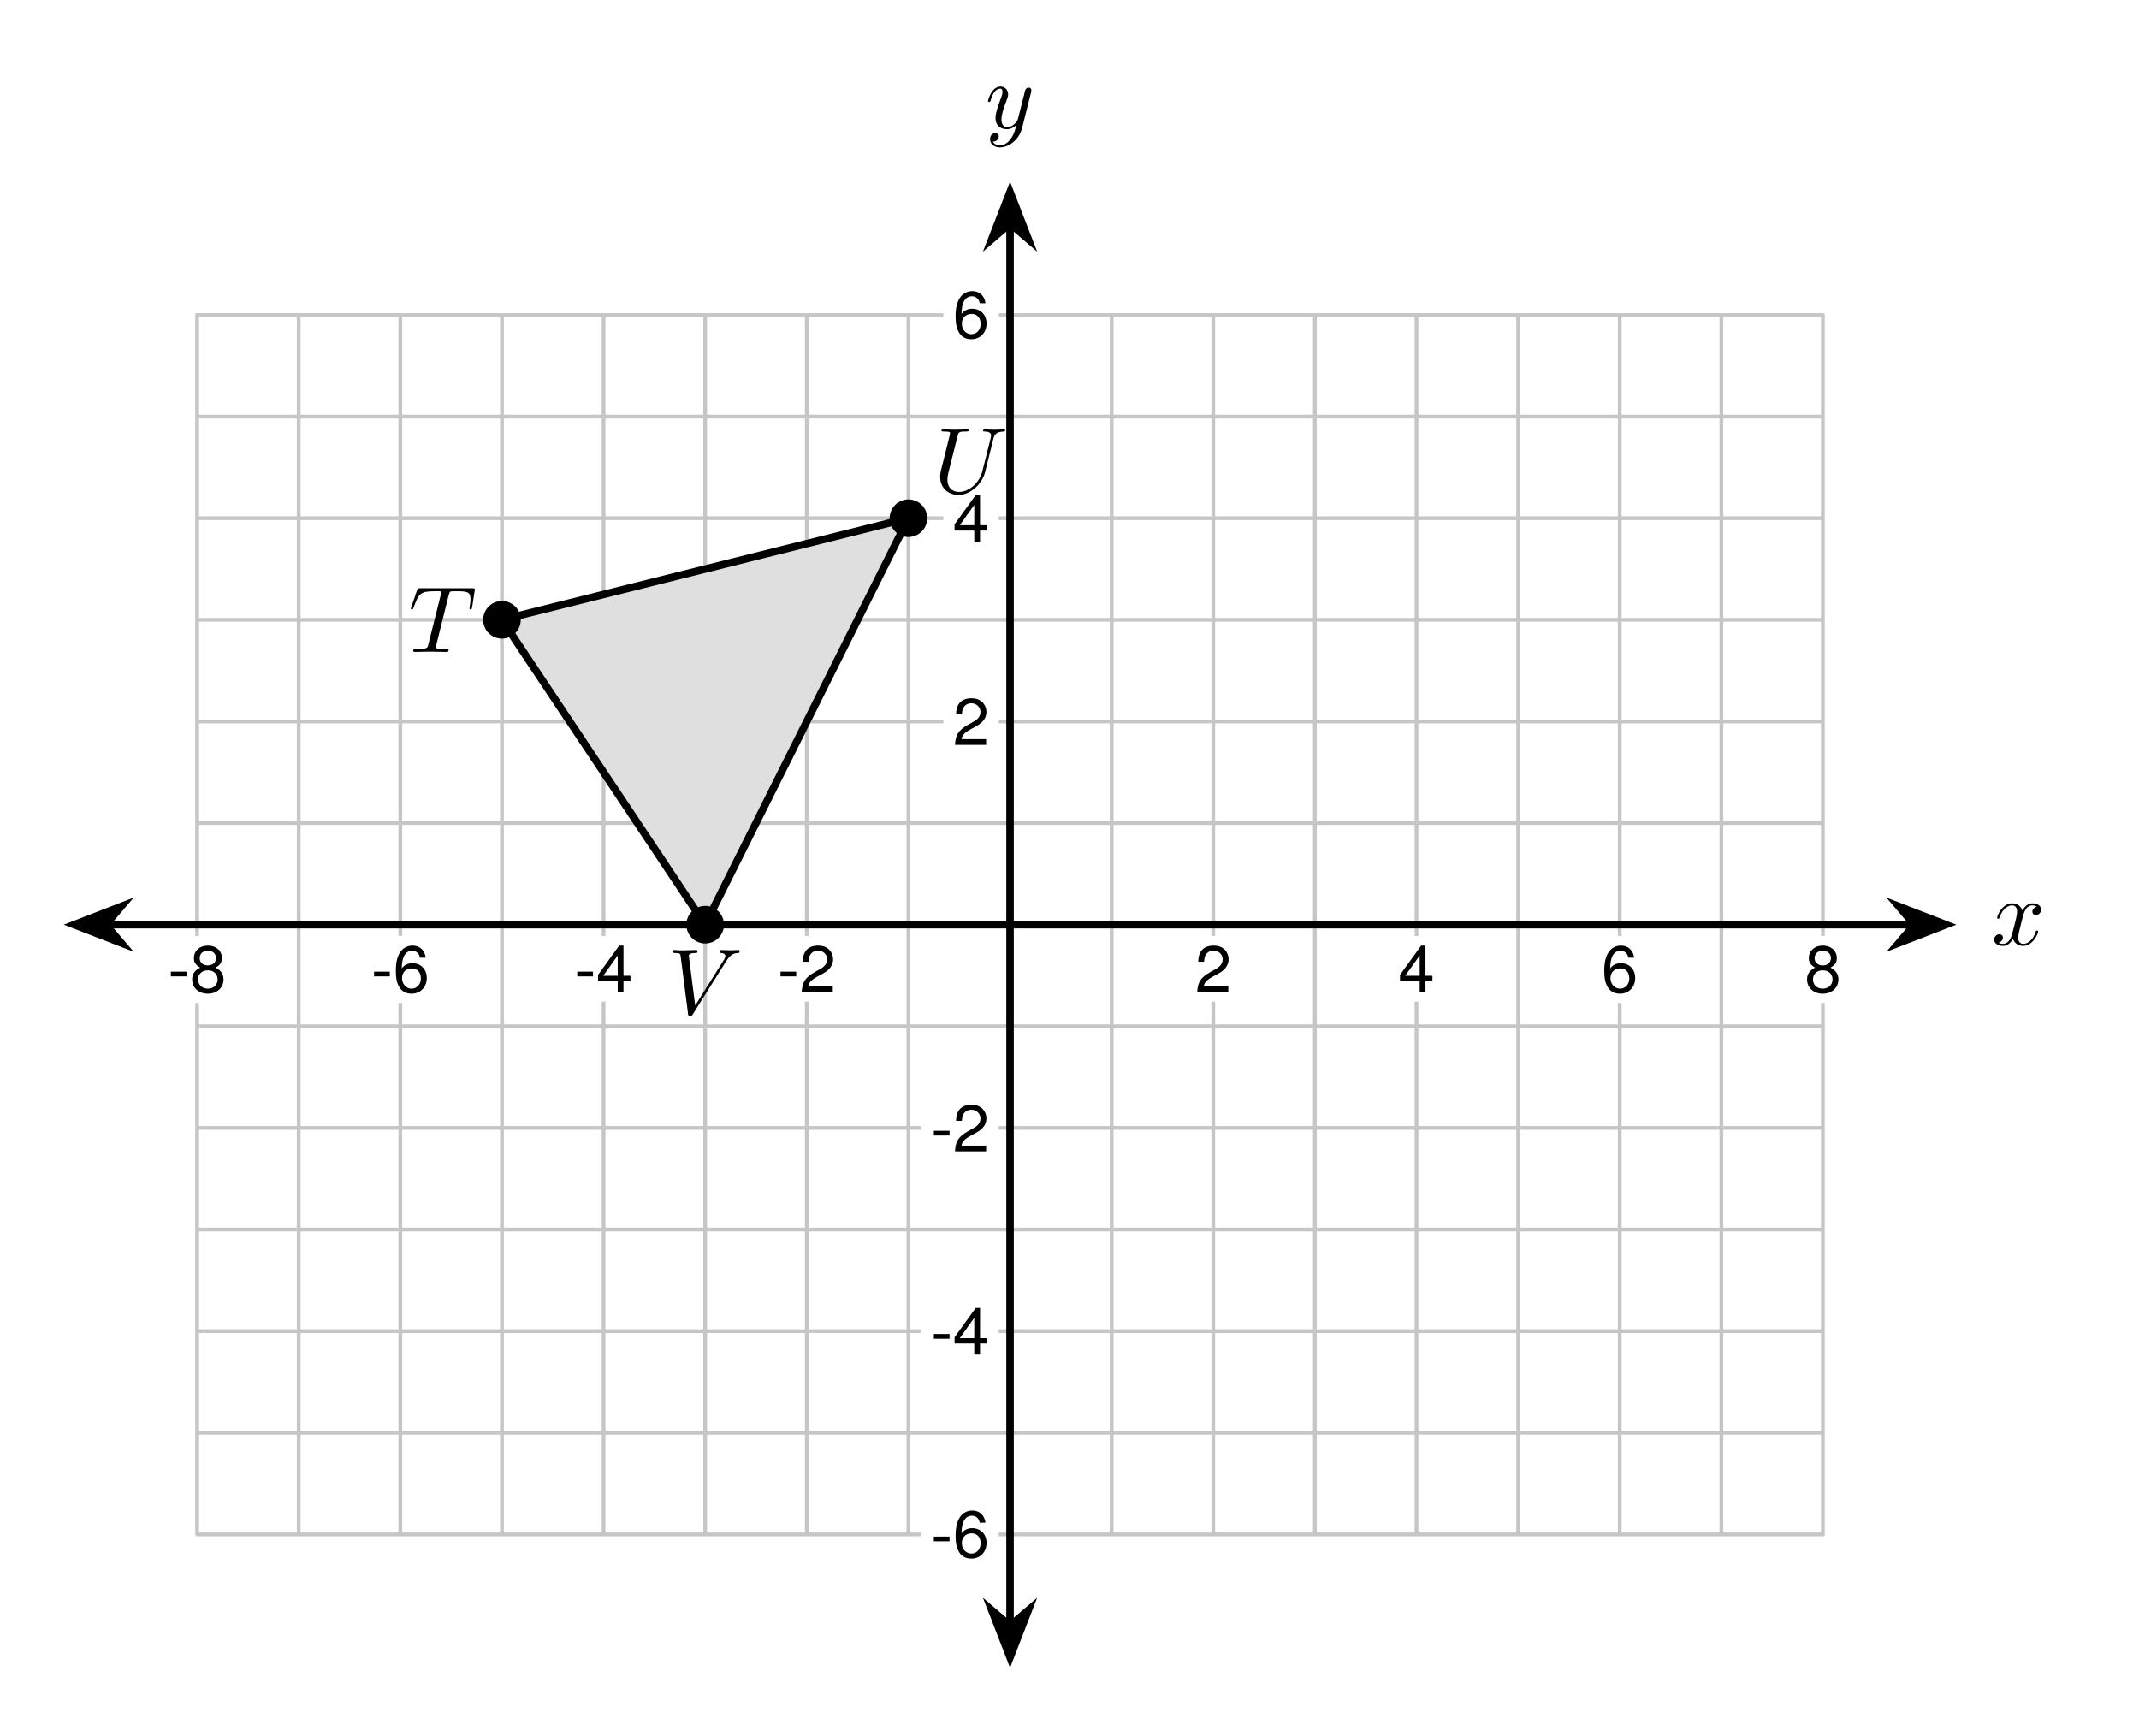
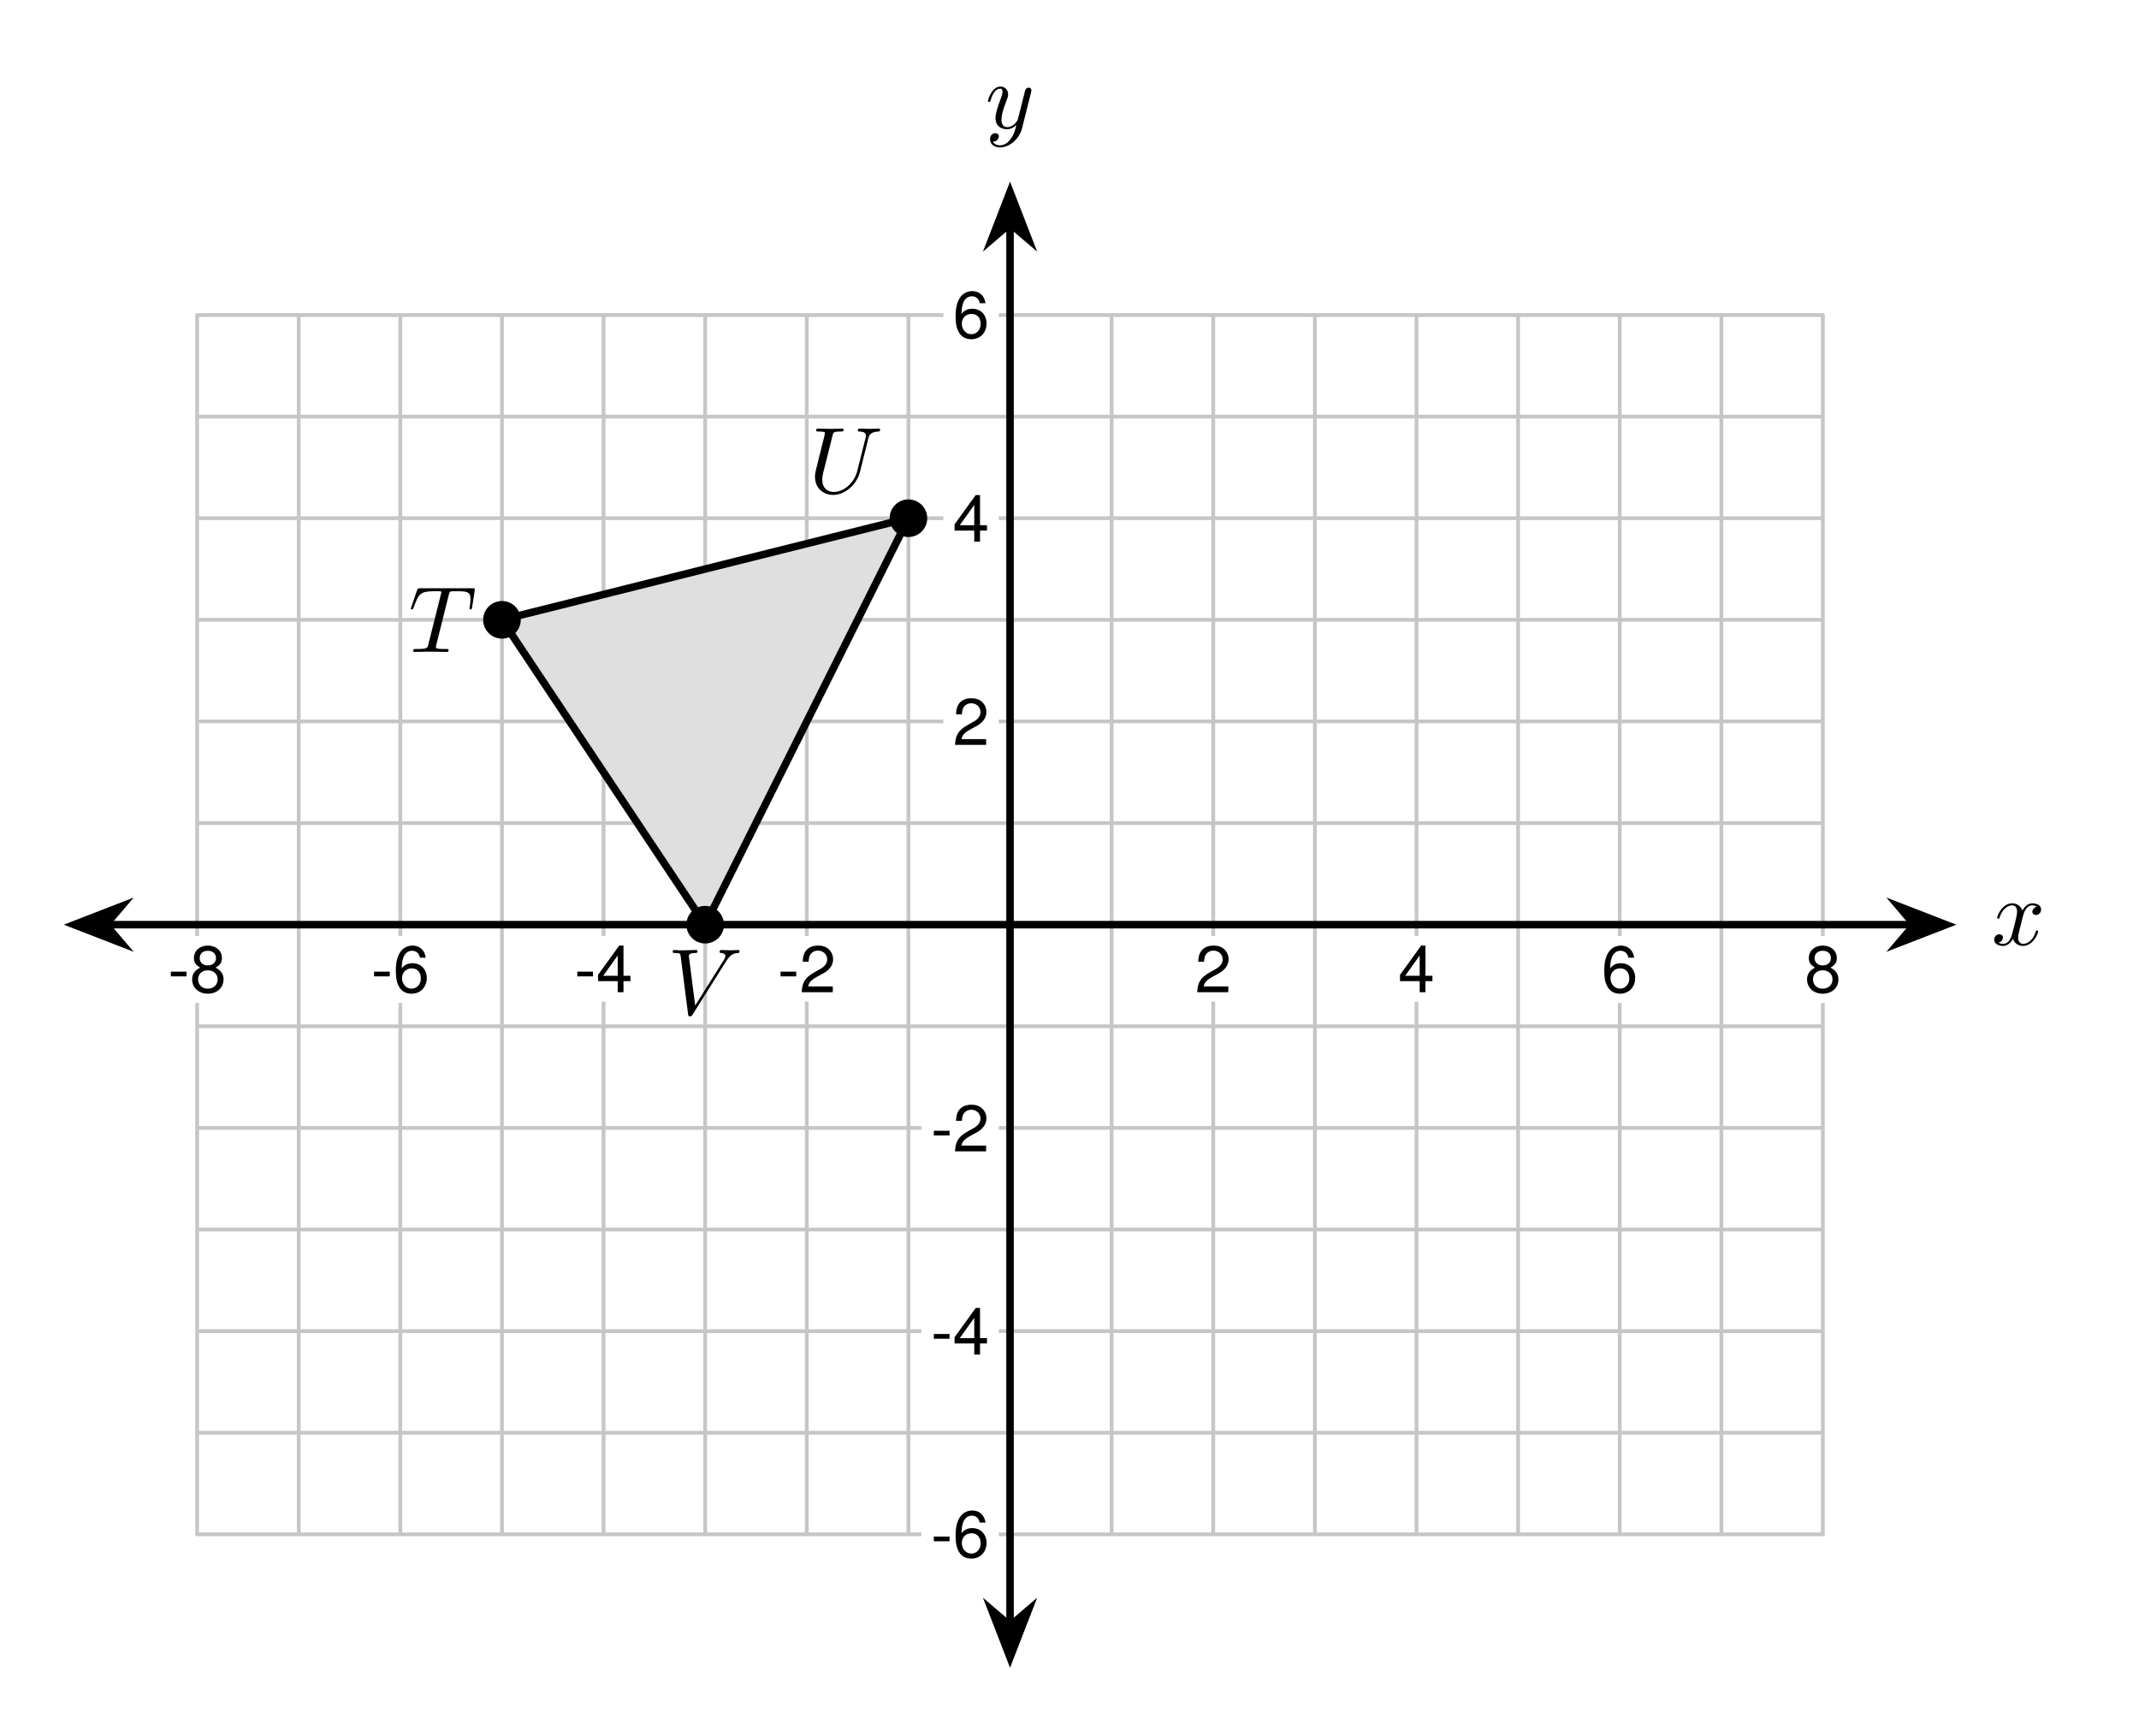
<svg xmlns="http://www.w3.org/2000/svg" xmlns:xlink="http://www.w3.org/1999/xlink" width="225.729" height="183.175" viewBox="0 0 225.729 183.175">
  <defs>
    <g>
      <g id="glyph-0-0">
        <path d="M 3.312 -3 C 3.375 -3.25 3.609 -4.172 4.297 -4.172 C 4.344 -4.172 4.578 -4.172 4.797 -4.031 C 4.516 -3.984 4.312 -3.734 4.312 -3.5 C 4.312 -3.344 4.422 -3.156 4.688 -3.156 C 4.906 -3.156 5.234 -3.328 5.234 -3.734 C 5.234 -4.25 4.641 -4.391 4.312 -4.391 C 3.734 -4.391 3.391 -3.859 3.266 -3.625 C 3.016 -4.281 2.484 -4.391 2.188 -4.391 C 1.156 -4.391 0.594 -3.109 0.594 -2.859 C 0.594 -2.766 0.688 -2.766 0.719 -2.766 C 0.797 -2.766 0.828 -2.781 0.844 -2.875 C 1.188 -3.922 1.828 -4.172 2.172 -4.172 C 2.359 -4.172 2.703 -4.078 2.703 -3.5 C 2.703 -3.188 2.547 -2.531 2.172 -1.141 C 2.016 -0.531 1.672 -0.109 1.234 -0.109 C 1.172 -0.109 0.938 -0.109 0.734 -0.234 C 0.984 -0.281 1.203 -0.5 1.203 -0.781 C 1.203 -1.047 0.984 -1.125 0.828 -1.125 C 0.531 -1.125 0.281 -0.859 0.281 -0.547 C 0.281 -0.094 0.781 0.109 1.219 0.109 C 1.875 0.109 2.234 -0.578 2.266 -0.641 C 2.375 -0.281 2.734 0.109 3.328 0.109 C 4.359 0.109 4.922 -1.172 4.922 -1.422 C 4.922 -1.516 4.828 -1.516 4.797 -1.516 C 4.719 -1.516 4.688 -1.484 4.672 -1.406 C 4.344 -0.344 3.672 -0.109 3.359 -0.109 C 2.969 -0.109 2.812 -0.422 2.812 -0.766 C 2.812 -0.984 2.875 -1.203 2.969 -1.641 Z M 3.312 -3 " />
      </g>
      <g id="glyph-0-1">
        <path d="M 4.828 -3.781 C 4.859 -3.922 4.859 -3.938 4.859 -4.016 C 4.859 -4.188 4.719 -4.281 4.578 -4.281 C 4.469 -4.281 4.312 -4.219 4.234 -4.062 C 4.203 -4.016 4.125 -3.703 4.094 -3.531 C 4.016 -3.281 3.953 -3 3.891 -2.734 L 3.438 -0.953 C 3.406 -0.797 2.969 -0.109 2.328 -0.109 C 1.812 -0.109 1.703 -0.547 1.703 -0.906 C 1.703 -1.375 1.875 -1.984 2.219 -2.859 C 2.375 -3.266 2.406 -3.375 2.406 -3.578 C 2.406 -4.016 2.094 -4.391 1.594 -4.391 C 0.656 -4.391 0.281 -2.953 0.281 -2.859 C 0.281 -2.766 0.391 -2.766 0.406 -2.766 C 0.5 -2.766 0.516 -2.781 0.562 -2.938 C 0.828 -3.875 1.234 -4.172 1.562 -4.172 C 1.641 -4.172 1.812 -4.172 1.812 -3.844 C 1.812 -3.609 1.719 -3.344 1.641 -3.156 C 1.25 -2.109 1.078 -1.531 1.078 -1.078 C 1.078 -0.188 1.703 0.109 2.281 0.109 C 2.672 0.109 3 -0.062 3.281 -0.344 C 3.156 0.172 3.031 0.672 2.641 1.188 C 2.375 1.531 2 1.812 1.547 1.812 C 1.406 1.812 0.969 1.781 0.797 1.406 C 0.953 1.406 1.078 1.406 1.219 1.281 C 1.312 1.188 1.422 1.062 1.422 0.875 C 1.422 0.562 1.156 0.531 1.047 0.531 C 0.828 0.531 0.5 0.688 0.5 1.172 C 0.5 1.672 0.938 2.031 1.547 2.031 C 2.562 2.031 3.594 1.125 3.875 0.016 Z M 4.828 -3.781 " />
      </g>
      <g id="glyph-0-2">
        <path d="M 4.234 -6.016 C 4.312 -6.297 4.344 -6.359 4.469 -6.391 C 4.547 -6.406 4.875 -6.406 5.094 -6.406 C 6.094 -6.406 6.531 -6.375 6.531 -5.594 C 6.531 -5.453 6.5 -5.062 6.453 -4.797 C 6.453 -4.766 6.422 -4.641 6.422 -4.609 C 6.422 -4.547 6.453 -4.484 6.547 -4.484 C 6.656 -4.484 6.672 -4.562 6.703 -4.719 L 6.969 -6.438 C 6.969 -6.484 6.984 -6.578 6.984 -6.609 C 6.984 -6.719 6.891 -6.719 6.719 -6.719 L 1.203 -6.719 C 0.969 -6.719 0.969 -6.703 0.891 -6.516 L 0.297 -4.766 C 0.281 -4.75 0.234 -4.609 0.234 -4.594 C 0.234 -4.531 0.281 -4.484 0.359 -4.484 C 0.453 -4.484 0.469 -4.531 0.531 -4.688 C 1.062 -6.234 1.312 -6.406 2.781 -6.406 L 3.172 -6.406 C 3.453 -6.406 3.453 -6.375 3.453 -6.297 C 3.453 -6.234 3.422 -6.109 3.406 -6.078 L 2.078 -0.781 C 2 -0.422 1.969 -0.312 0.906 -0.312 C 0.547 -0.312 0.484 -0.312 0.484 -0.125 C 0.484 0 0.594 0 0.656 0 C 0.922 0 1.203 -0.016 1.469 -0.016 C 1.75 -0.016 2.031 -0.031 2.312 -0.031 C 2.594 -0.031 2.875 -0.016 3.141 -0.016 C 3.422 -0.016 3.719 0 4 0 C 4.094 0 4.219 0 4.219 -0.203 C 4.219 -0.312 4.141 -0.312 3.875 -0.312 C 3.625 -0.312 3.5 -0.312 3.25 -0.328 C 2.953 -0.359 2.875 -0.391 2.875 -0.547 C 2.875 -0.562 2.875 -0.609 2.922 -0.75 Z M 4.234 -6.016 " />
      </g>
      <g id="glyph-0-3">
        <path d="M 6.297 -5.734 C 6.406 -6.141 6.578 -6.438 7.375 -6.469 C 7.422 -6.469 7.547 -6.484 7.547 -6.672 C 7.547 -6.672 7.547 -6.781 7.406 -6.781 C 7.078 -6.781 6.734 -6.75 6.406 -6.75 C 6.062 -6.75 5.688 -6.781 5.375 -6.781 C 5.312 -6.781 5.188 -6.781 5.188 -6.578 C 5.188 -6.469 5.281 -6.469 5.375 -6.469 C 5.938 -6.453 6.047 -6.25 6.047 -6.031 C 6.047 -6 6.016 -5.859 6.016 -5.828 L 5.125 -2.281 C 4.781 -0.953 3.641 -0.094 2.656 -0.094 C 1.969 -0.094 1.438 -0.531 1.438 -1.375 C 1.438 -1.406 1.438 -1.719 1.547 -2.156 L 2.516 -6.016 C 2.594 -6.375 2.625 -6.469 3.344 -6.469 C 3.609 -6.469 3.688 -6.469 3.688 -6.672 C 3.688 -6.781 3.578 -6.781 3.547 -6.781 C 3.266 -6.781 2.547 -6.75 2.266 -6.75 C 1.984 -6.75 1.281 -6.781 0.984 -6.781 C 0.906 -6.781 0.797 -6.781 0.797 -6.578 C 0.797 -6.469 0.891 -6.469 1.078 -6.469 C 1.094 -6.469 1.297 -6.469 1.453 -6.453 C 1.641 -6.422 1.719 -6.422 1.719 -6.297 C 1.719 -6.234 1.625 -5.812 1.562 -5.594 L 1.344 -4.719 C 1.25 -4.328 0.781 -2.453 0.734 -2.266 C 0.672 -1.984 0.672 -1.828 0.672 -1.688 C 0.672 -0.469 1.562 0.219 2.609 0.219 C 3.859 0.219 5.094 -0.906 5.422 -2.219 Z M 6.297 -5.734 " />
      </g>
      <g id="glyph-0-4">
        <path d="M 6.234 -5.641 C 6.719 -6.422 7.141 -6.453 7.5 -6.469 C 7.625 -6.484 7.625 -6.641 7.625 -6.656 C 7.625 -6.734 7.578 -6.781 7.5 -6.781 C 7.25 -6.781 6.953 -6.75 6.688 -6.75 C 6.359 -6.75 6.016 -6.781 5.703 -6.781 C 5.641 -6.781 5.516 -6.781 5.516 -6.594 C 5.516 -6.484 5.609 -6.469 5.672 -6.469 C 5.938 -6.453 6.125 -6.344 6.125 -6.141 C 6.125 -6 5.984 -5.781 5.984 -5.766 L 2.938 -0.922 L 2.266 -6.172 C 2.266 -6.344 2.484 -6.469 2.953 -6.469 C 3.078 -6.469 3.188 -6.469 3.188 -6.672 C 3.188 -6.75 3.109 -6.781 3.062 -6.781 C 2.656 -6.781 2.234 -6.75 1.828 -6.75 C 1.641 -6.75 1.453 -6.75 1.281 -6.75 C 1.094 -6.75 0.906 -6.781 0.75 -6.781 C 0.672 -6.781 0.562 -6.781 0.562 -6.594 C 0.562 -6.469 0.641 -6.469 0.797 -6.469 C 1.359 -6.469 1.375 -6.375 1.406 -6.125 L 2.188 -0.016 C 2.219 0.188 2.25 0.219 2.375 0.219 C 2.547 0.219 2.578 0.172 2.656 0.047 Z M 6.234 -5.641 " />
      </g>
      <g id="glyph-1-0">
        <path d="M 1.969 -2.172 L 0.312 -2.172 L 0.312 -1.672 L 1.969 -1.672 Z M 1.969 -2.172 " />
      </g>
      <g id="glyph-1-1">
        <path d="M 2.719 -2.594 C 3.219 -2.891 3.391 -3.141 3.391 -3.609 C 3.391 -4.375 2.781 -4.922 1.906 -4.922 C 1.047 -4.922 0.438 -4.375 0.438 -3.609 C 0.438 -3.156 0.594 -2.906 1.094 -2.594 C 0.531 -2.312 0.25 -1.906 0.25 -1.359 C 0.25 -0.469 0.938 0.156 1.906 0.156 C 2.875 0.156 3.562 -0.469 3.562 -1.359 C 3.562 -1.906 3.281 -2.312 2.719 -2.594 Z M 1.906 -4.375 C 2.422 -4.375 2.766 -4.078 2.766 -3.594 C 2.766 -3.141 2.422 -2.828 1.906 -2.828 C 1.391 -2.828 1.047 -3.141 1.047 -3.594 C 1.047 -4.078 1.391 -4.375 1.906 -4.375 Z M 1.906 -2.312 C 2.516 -2.312 2.938 -1.922 2.938 -1.359 C 2.938 -0.766 2.516 -0.375 1.891 -0.375 C 1.297 -0.375 0.875 -0.781 0.875 -1.359 C 0.875 -1.922 1.297 -2.312 1.906 -2.312 Z M 1.906 -2.312 " />
      </g>
      <g id="glyph-1-2">
        <path d="M 3.453 -3.641 C 3.344 -4.438 2.812 -4.922 2.062 -4.922 C 1.516 -4.922 1.031 -4.656 0.75 -4.219 C 0.438 -3.734 0.297 -3.141 0.297 -2.234 C 0.297 -1.422 0.422 -0.891 0.719 -0.453 C 0.984 -0.062 1.406 0.156 1.953 0.156 C 2.891 0.156 3.562 -0.531 3.562 -1.5 C 3.562 -2.422 2.938 -3.062 2.047 -3.062 C 1.562 -3.062 1.188 -2.875 0.922 -2.516 C 0.922 -3.719 1.312 -4.375 2.016 -4.375 C 2.453 -4.375 2.75 -4.109 2.844 -3.641 Z M 1.984 -2.516 C 2.562 -2.516 2.938 -2.109 2.938 -1.453 C 2.938 -0.828 2.516 -0.375 1.953 -0.375 C 1.391 -0.375 0.953 -0.859 0.953 -1.484 C 0.953 -2.094 1.375 -2.516 1.984 -2.516 Z M 1.984 -2.516 " />
      </g>
      <g id="glyph-1-3">
        <path d="M 2.266 -1.172 L 2.266 0 L 2.875 0 L 2.875 -1.172 L 3.609 -1.172 L 3.609 -1.734 L 2.875 -1.734 L 2.875 -4.922 L 2.422 -4.922 L 0.188 -1.828 L 0.188 -1.172 Z M 2.266 -1.734 L 0.734 -1.734 L 2.266 -3.875 Z M 2.266 -1.734 " />
      </g>
      <g id="glyph-1-4">
        <path d="M 3.516 -0.609 L 0.922 -0.609 C 0.984 -1 1.203 -1.266 1.812 -1.609 L 2.5 -1.984 C 3.188 -2.359 3.547 -2.875 3.547 -3.469 C 3.547 -3.891 3.375 -4.266 3.094 -4.531 C 2.797 -4.797 2.438 -4.922 1.969 -4.922 C 1.344 -4.922 0.875 -4.703 0.609 -4.281 C 0.438 -4.016 0.359 -3.719 0.344 -3.219 L 0.953 -3.219 C 0.984 -3.547 1.016 -3.75 1.109 -3.906 C 1.266 -4.203 1.578 -4.391 1.953 -4.391 C 2.5 -4.391 2.922 -3.984 2.922 -3.469 C 2.922 -3.078 2.688 -2.734 2.25 -2.484 L 1.609 -2.125 C 0.594 -1.547 0.297 -1.078 0.234 0 L 3.516 0 Z M 3.516 -0.609 " />
      </g>
    </g>
    <clipPath id="clip-0">
      <path clip-rule="nonzero" d="M 0.371 84 L 25 84 L 25 111 L 0.371 111 Z M 0.371 84 " />
    </clipPath>
    <clipPath id="clip-1">
      <path clip-rule="nonzero" d="M 93 158 L 120 158 L 120 182.355 L 93 182.355 Z M 93 158 " />
    </clipPath>
  </defs>
  <path fill="none" stroke-width="0.399" stroke-linecap="round" stroke-linejoin="round" stroke="rgb(77.499%, 77.499%, 77.499%)" stroke-opacity="1" stroke-miterlimit="10" d="M -86.175 -64.63 L 86.176 -64.63 M -86.175 -53.859 L 86.176 -53.859 M -86.175 -43.088 L 86.176 -43.088 M -86.175 -32.317 L 86.176 -32.317 M -86.175 -21.542 L 86.176 -21.542 M -86.175 -10.771 L 86.176 -10.771 M -86.175 -0.001 L 86.176 -0.001 M -86.175 10.77 L 86.176 10.77 M -86.175 21.545 L 86.176 21.545 M -86.175 32.316 L 86.176 32.316 M -86.175 43.087 L 86.176 43.087 M -86.175 53.858 L 86.176 53.858 M -86.175 64.621 L 86.176 64.621 M -86.175 -64.63 L -86.175 64.633 M -75.404 -64.63 L -75.404 64.633 M -64.633 -64.63 L -64.633 64.633 M -53.859 -64.63 L -53.859 64.633 M -43.088 -64.63 L -43.088 64.633 M -32.317 -64.63 L -32.317 64.633 M -21.546 -64.63 L -21.546 64.633 M -10.771 -64.63 L -10.771 64.633 M 0 -64.63 L 0 64.633 M 10.771 -64.63 L 10.771 64.633 M 21.542 -64.63 L 21.542 64.633 M 32.317 -64.63 L 32.317 64.633 M 43.088 -64.63 L 43.088 64.633 M 53.859 -64.63 L 53.859 64.633 M 64.63 -64.63 L 64.63 64.633 M 75.405 -64.63 L 75.405 64.633 M 86.164 -64.63 L 86.164 64.633 " transform="matrix(0.995516, 0, 0, -0.995516, 106.5898, 97.5815)" />
  <path fill="none" stroke-width="0.797" stroke-linecap="round" stroke-linejoin="round" stroke="rgb(0%, 0%, 0%)" stroke-opacity="1" stroke-miterlimit="10" d="M -95.671 -0.001 L 95.671 -0.001 " transform="matrix(0.995516, 0, 0, -0.995516, 106.5898, 97.5815)" />
  <path fill-rule="nonzero" fill="rgb(0%, 0%, 0%)" fill-opacity="1" d="M 7.824 97.582 L 12.793 99.508 L 11.152 97.582 L 12.793 95.656 Z M 7.824 97.582 " />
  <g clip-path="url(#clip-0)">
    <path fill="none" stroke-width="0.797" stroke-linecap="round" stroke-linejoin="miter" stroke="rgb(0%, 0%, 0%)" stroke-opacity="1" stroke-miterlimit="10" d="M 6.258 0.001 L 1.267 1.935 L 2.915 0.001 L 1.267 -1.934 Z M 6.258 0.001 " transform="matrix(-0.995516, 0, 0, 0.995516, 14.05431, 97.5815)" />
  </g>
  <path fill-rule="nonzero" fill="rgb(0%, 0%, 0%)" fill-opacity="1" stroke-width="0.797" stroke-linecap="round" stroke-linejoin="miter" stroke="rgb(0%, 0%, 0%)" stroke-opacity="1" stroke-miterlimit="10" d="M 6.258 -0.001 L 1.267 1.934 L 2.915 -0.001 L 1.267 -1.935 Z M 6.258 -0.001 " transform="matrix(0.995516, 0, 0, -0.995516, 199.1252, 97.5815)" />
  <g fill="rgb(0%, 0%, 0%)" fill-opacity="1">
    <use xlink:href="#glyph-0-0" x="210.163" y="99.717" />
  </g>
  <path fill="none" stroke-width="0.797" stroke-linecap="round" stroke-linejoin="round" stroke="rgb(0%, 0%, 0%)" stroke-opacity="1" stroke-miterlimit="10" d="M 0 -74.126 L 0 74.125 " transform="matrix(0.995516, 0, 0, -0.995516, 106.5898, 97.5815)" />
  <path fill-rule="nonzero" fill="rgb(0%, 0%, 0%)" fill-opacity="1" d="M 106.59 174.902 L 108.516 169.93 L 106.59 171.574 L 104.664 169.93 Z M 106.59 174.902 " />
  <g clip-path="url(#clip-1)">
    <path fill="none" stroke-width="0.797" stroke-linecap="round" stroke-linejoin="miter" stroke="rgb(0%, 0%, 0%)" stroke-opacity="1" stroke-miterlimit="10" d="M 6.261 0 L 1.266 1.935 L 2.918 0 L 1.266 -1.934 Z M 6.261 0 " transform="matrix(0, 0.995516, 0.995516, 0, 106.5898, 168.6697)" />
  </g>
  <path fill-rule="nonzero" fill="rgb(0%, 0%, 0%)" fill-opacity="1" stroke-width="0.797" stroke-linecap="round" stroke-linejoin="miter" stroke="rgb(0%, 0%, 0%)" stroke-opacity="1" stroke-miterlimit="10" d="M 6.26 -0 L 1.265 1.934 L 2.917 -0 L 1.265 -1.935 Z M 6.26 -0 " transform="matrix(0, -0.995516, -0.995516, 0, 106.5898, 26.49329)" />
  <g fill="rgb(0%, 0%, 0%)" fill-opacity="1">
    <use xlink:href="#glyph-0-1" x="103.981" y="13.527" />
  </g>
  <path fill-rule="nonzero" fill="rgb(100%, 100%, 100%)" fill-opacity="1" d="M 16.723 105.844 L 24.879 105.844 L 24.879 98.773 L 16.723 98.773 Z M 16.723 105.844 " />
  <g fill="rgb(0%, 0%, 0%)" fill-opacity="1">
    <use xlink:href="#glyph-1-0" x="17.716" y="104.71" />
    <use xlink:href="#glyph-1-1" x="20.028" y="104.71" />
  </g>
  <path fill-rule="nonzero" fill="rgb(100%, 100%, 100%)" fill-opacity="1" d="M 38.172 105.844 L 46.324 105.844 L 46.324 98.773 L 38.172 98.773 Z M 38.172 105.844 " />
  <g fill="rgb(0%, 0%, 0%)" fill-opacity="1">
    <use xlink:href="#glyph-1-0" x="39.163" y="104.71" />
    <use xlink:href="#glyph-1-2" x="41.475" y="104.71" />
  </g>
  <path fill-rule="nonzero" fill="rgb(100%, 100%, 100%)" fill-opacity="1" d="M 59.617 105.703 L 67.773 105.703 L 67.773 98.773 L 59.617 98.773 Z M 59.617 105.703 " />
  <g fill="rgb(0%, 0%, 0%)" fill-opacity="1">
    <use xlink:href="#glyph-1-0" x="60.61" y="104.71" />
    <use xlink:href="#glyph-1-3" x="62.922" y="104.71" />
  </g>
  <path fill-rule="nonzero" fill="rgb(100%, 100%, 100%)" fill-opacity="1" d="M 81.066 105.703 L 89.219 105.703 L 89.219 98.773 L 81.066 98.773 Z M 81.066 105.703 " />
  <g fill="rgb(0%, 0%, 0%)" fill-opacity="1">
    <use xlink:href="#glyph-1-0" x="82.057" y="104.71" />
    <use xlink:href="#glyph-1-4" x="84.369" y="104.71" />
  </g>
  <path fill-rule="nonzero" fill="rgb(100%, 100%, 100%)" fill-opacity="1" d="M 125.113 105.703 L 130.957 105.703 L 130.957 98.773 L 125.113 98.773 Z M 125.113 105.703 " />
  <g fill="rgb(0%, 0%, 0%)" fill-opacity="1">
    <use xlink:href="#glyph-1-4" x="126.107" y="104.71" />
  </g>
  <path fill-rule="nonzero" fill="rgb(100%, 100%, 100%)" fill-opacity="1" d="M 146.562 105.703 L 152.406 105.703 L 152.406 98.773 L 146.562 98.773 Z M 146.562 105.703 " />
  <g fill="rgb(0%, 0%, 0%)" fill-opacity="1">
    <use xlink:href="#glyph-1-3" x="147.554" y="104.71" />
  </g>
  <path fill-rule="nonzero" fill="rgb(100%, 100%, 100%)" fill-opacity="1" d="M 168.008 105.844 L 173.852 105.844 L 173.852 98.773 L 168.008 98.773 Z M 168.008 105.844 " />
  <g fill="rgb(0%, 0%, 0%)" fill-opacity="1">
    <use xlink:href="#glyph-1-2" x="169.001" y="104.71" />
  </g>
  <path fill-rule="nonzero" fill="rgb(100%, 100%, 100%)" fill-opacity="1" d="M 189.457 105.844 L 195.301 105.844 L 195.301 98.773 L 189.457 98.773 Z M 189.457 105.844 " />
  <g fill="rgb(0%, 0%, 0%)" fill-opacity="1">
    <use xlink:href="#glyph-1-1" x="190.448" y="104.71" />
  </g>
  <path fill-rule="nonzero" fill="rgb(100%, 100%, 100%)" fill-opacity="1" d="M 97.242 165.461 L 105.398 165.461 L 105.398 158.387 L 97.242 158.387 Z M 97.242 165.461 " />
  <g fill="rgb(0%, 0%, 0%)" fill-opacity="1">
    <use xlink:href="#glyph-1-0" x="98.236" y="164.325" />
    <use xlink:href="#glyph-1-2" x="100.548" y="164.325" />
  </g>
  <path fill-rule="nonzero" fill="rgb(100%, 100%, 100%)" fill-opacity="1" d="M 97.242 143.941 L 105.398 143.941 L 105.398 137.012 L 97.242 137.012 Z M 97.242 143.941 " />
  <g fill="rgb(0%, 0%, 0%)" fill-opacity="1">
    <use xlink:href="#glyph-1-0" x="98.236" y="142.949" />
    <use xlink:href="#glyph-1-3" x="100.548" y="142.949" />
  </g>
  <path fill-rule="nonzero" fill="rgb(100%, 100%, 100%)" fill-opacity="1" d="M 97.242 122.492 L 105.398 122.492 L 105.398 115.562 L 97.242 115.562 Z M 97.242 122.492 " />
  <g fill="rgb(0%, 0%, 0%)" fill-opacity="1">
    <use xlink:href="#glyph-1-0" x="98.236" y="121.502" />
    <use xlink:href="#glyph-1-4" x="100.548" y="121.502" />
  </g>
  <path fill-rule="nonzero" fill="rgb(100%, 100%, 100%)" fill-opacity="1" d="M 99.555 79.598 L 105.398 79.598 L 105.398 72.668 L 99.555 72.668 Z M 99.555 79.598 " />
  <g fill="rgb(0%, 0%, 0%)" fill-opacity="1">
    <use xlink:href="#glyph-1-4" x="100.548" y="78.608" />
  </g>
  <path fill-rule="nonzero" fill="rgb(100%, 100%, 100%)" fill-opacity="1" d="M 99.555 58.152 L 105.398 58.152 L 105.398 51.223 L 99.555 51.223 Z M 99.555 58.152 " />
  <g fill="rgb(0%, 0%, 0%)" fill-opacity="1">
    <use xlink:href="#glyph-1-3" x="100.548" y="57.162" />
  </g>
  <path fill-rule="nonzero" fill="rgb(100%, 100%, 100%)" fill-opacity="1" d="M 99.555 36.777 L 105.398 36.777 L 105.398 29.703 L 99.555 29.703 Z M 99.555 36.777 " />
  <g fill="rgb(0%, 0%, 0%)" fill-opacity="1">
    <use xlink:href="#glyph-1-2" x="100.548" y="35.643" />
  </g>
  <path fill-rule="nonzero" fill="rgb(87.5%, 87.5%, 87.5%)" fill-opacity="1" stroke-width="0.797" stroke-linecap="round" stroke-linejoin="round" stroke="rgb(0%, 0%, 0%)" stroke-opacity="1" stroke-miterlimit="10" d="M -53.859 32.316 L -10.771 43.087 L -32.317 -0.001 Z M -53.859 32.316 " transform="matrix(0.995516, 0, 0, -0.995516, 106.5898, 97.5815)" />
  <path fill-rule="nonzero" fill="rgb(0%, 0%, 0%)" fill-opacity="1" d="M 54.957 65.41 C 54.957 64.316 54.066 63.426 52.973 63.426 C 51.875 63.426 50.988 64.316 50.988 65.41 C 50.988 66.508 51.875 67.395 52.973 67.395 C 54.066 67.395 54.957 66.508 54.957 65.41 Z M 54.957 65.41 " />
  <g fill="rgb(0%, 0%, 0%)" fill-opacity="1">
    <use xlink:href="#glyph-0-2" x="43.122" y="68.8" />
  </g>
  <path fill-rule="nonzero" fill="rgb(0%, 0%, 0%)" fill-opacity="1" d="M 97.852 54.688 C 97.852 53.59 96.961 52.703 95.867 52.703 C 94.77 52.703 93.883 53.59 93.883 54.688 C 93.883 55.781 94.77 56.672 95.867 56.672 C 96.961 56.672 97.852 55.781 97.852 54.688 Z M 97.852 54.688 " />
  <g fill="rgb(0%, 0%, 0%)" fill-opacity="1">
-     <use xlink:href="#glyph-0-3" x="98.544" y="52.01" />
+     <use xlink:href="#glyph-0-3" x="85.335" y="52.01" />
  </g>
  <path fill-rule="nonzero" fill="rgb(0%, 0%, 0%)" fill-opacity="1" d="M 76.402 97.582 C 76.402 96.484 75.516 95.598 74.418 95.598 C 73.324 95.598 72.434 96.484 72.434 97.582 C 72.434 98.676 73.324 99.566 74.418 99.566 C 75.516 99.566 76.402 98.676 76.402 97.582 Z M 76.402 97.582 " />
  <g fill="rgb(0%, 0%, 0%)" fill-opacity="1">
    <use xlink:href="#glyph-0-4" x="70.425" y="107.037" />
  </g>
</svg>
